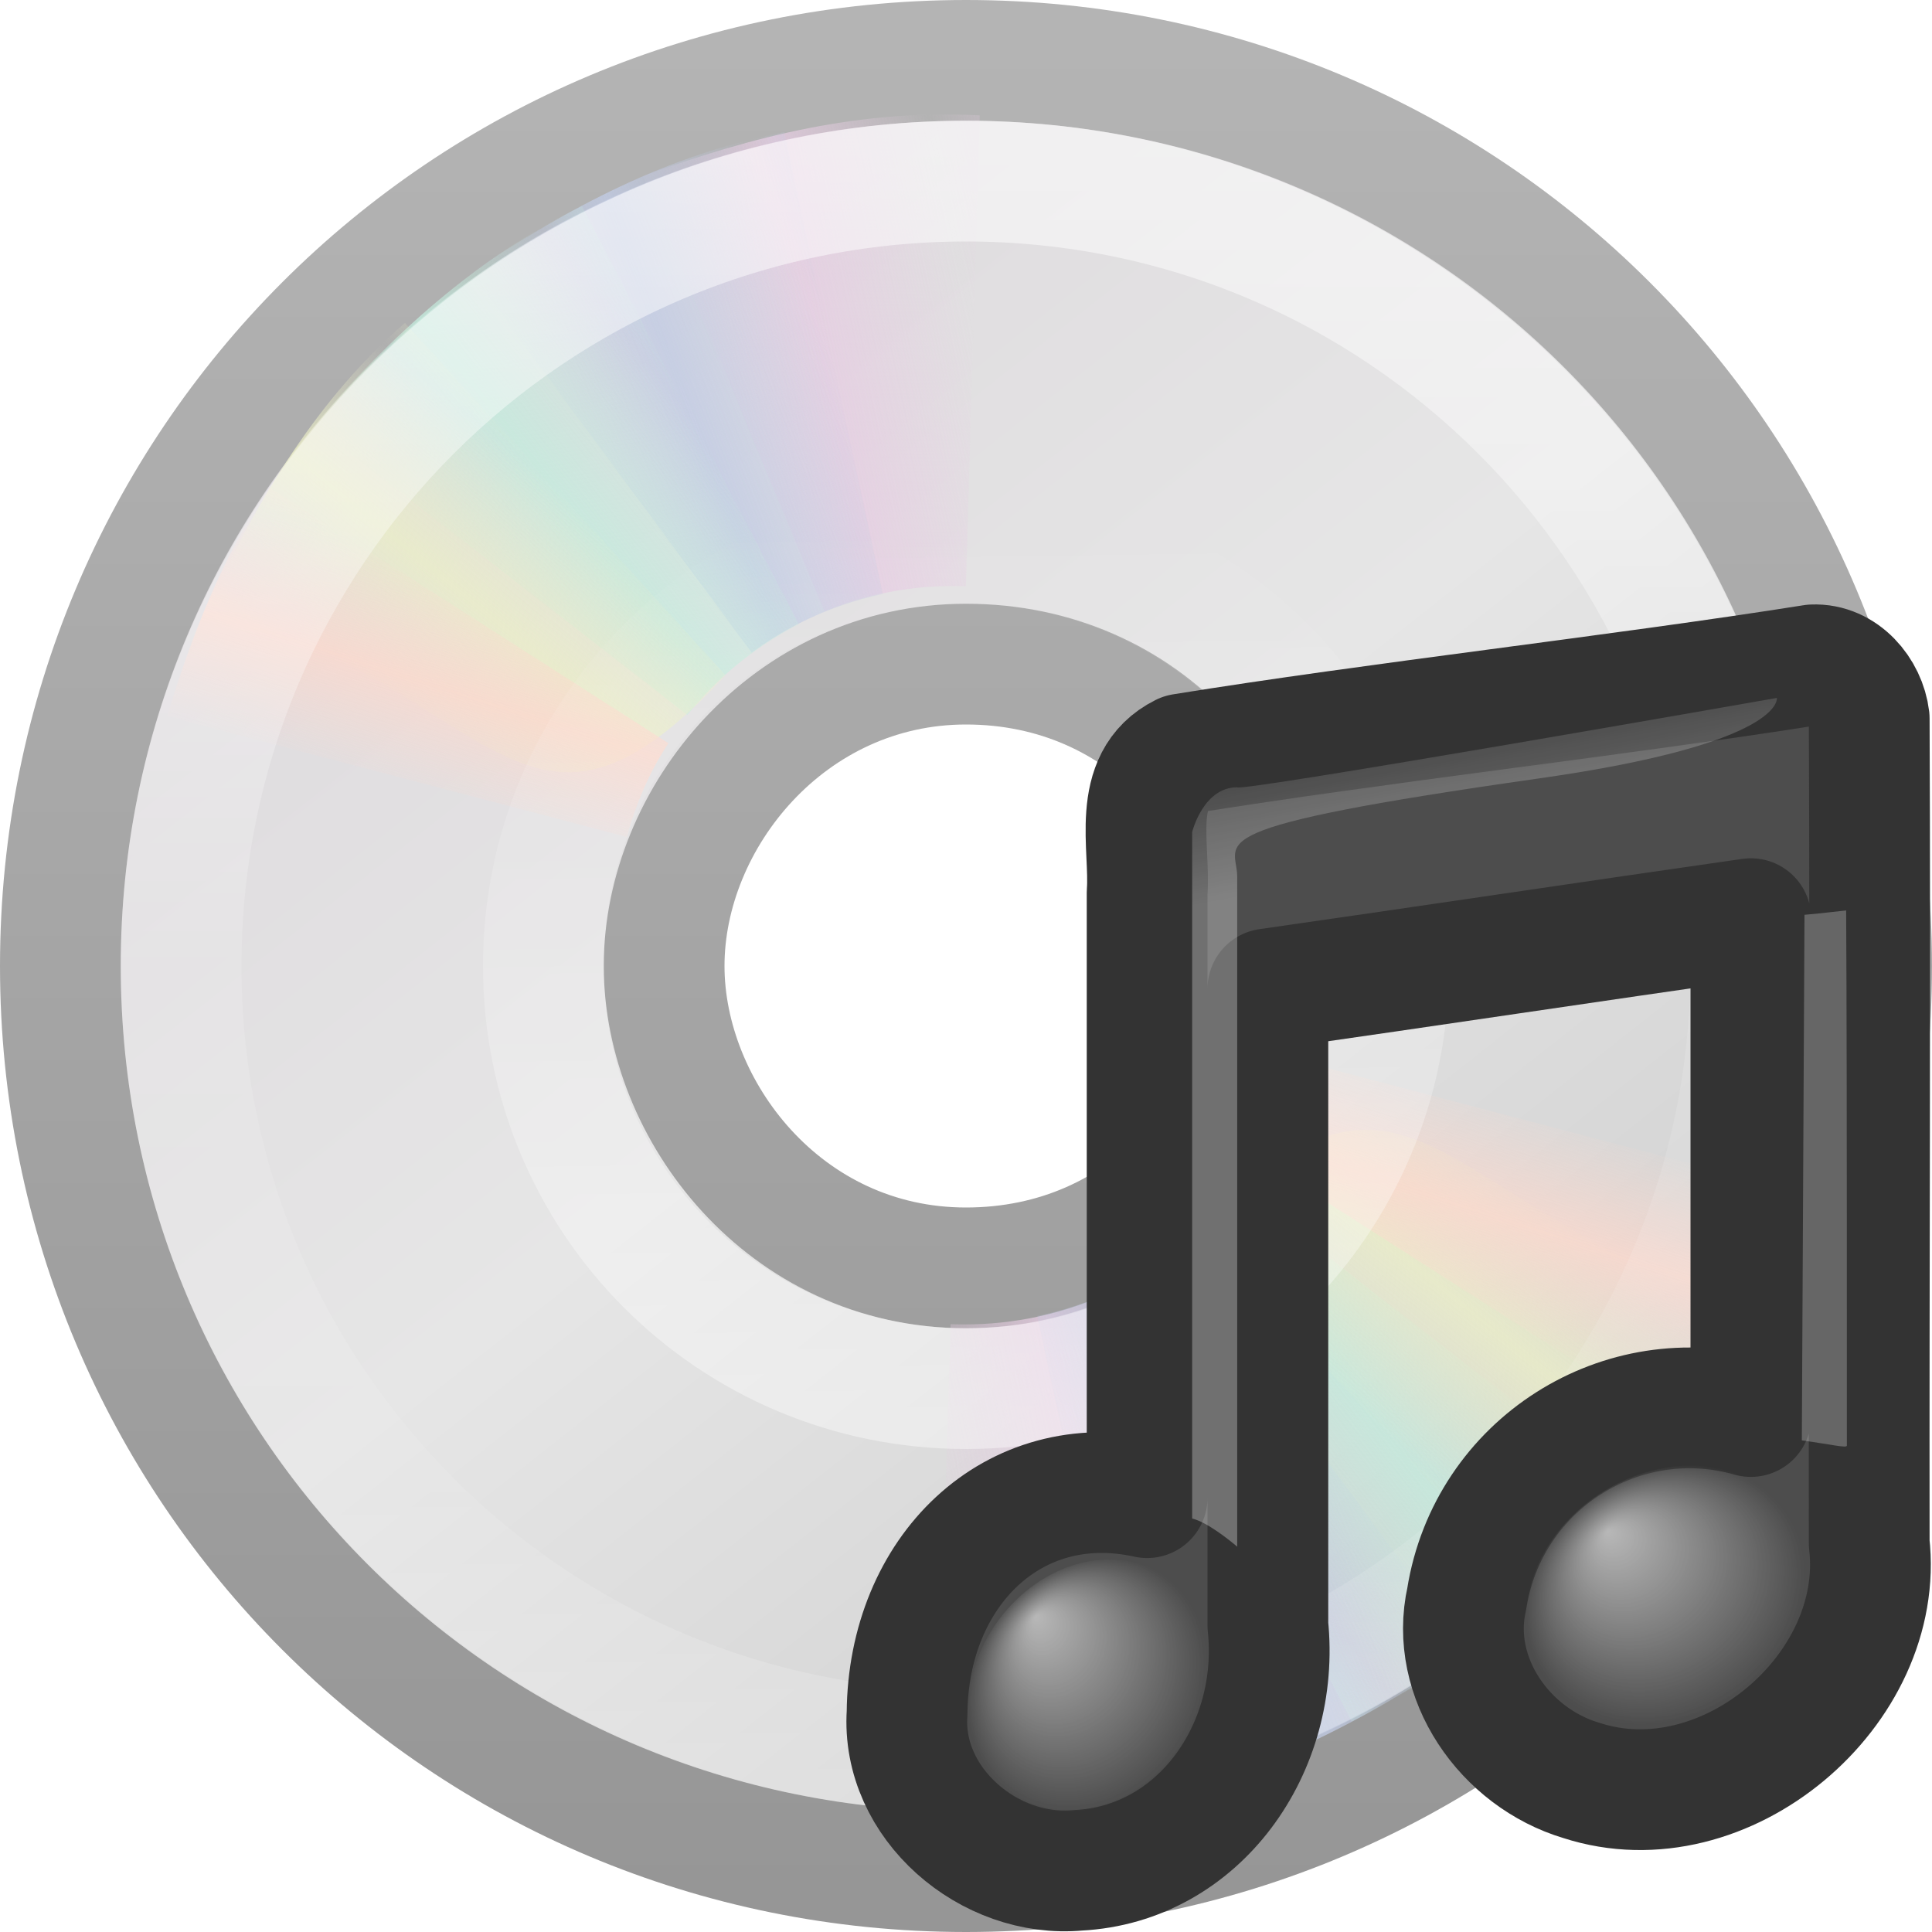
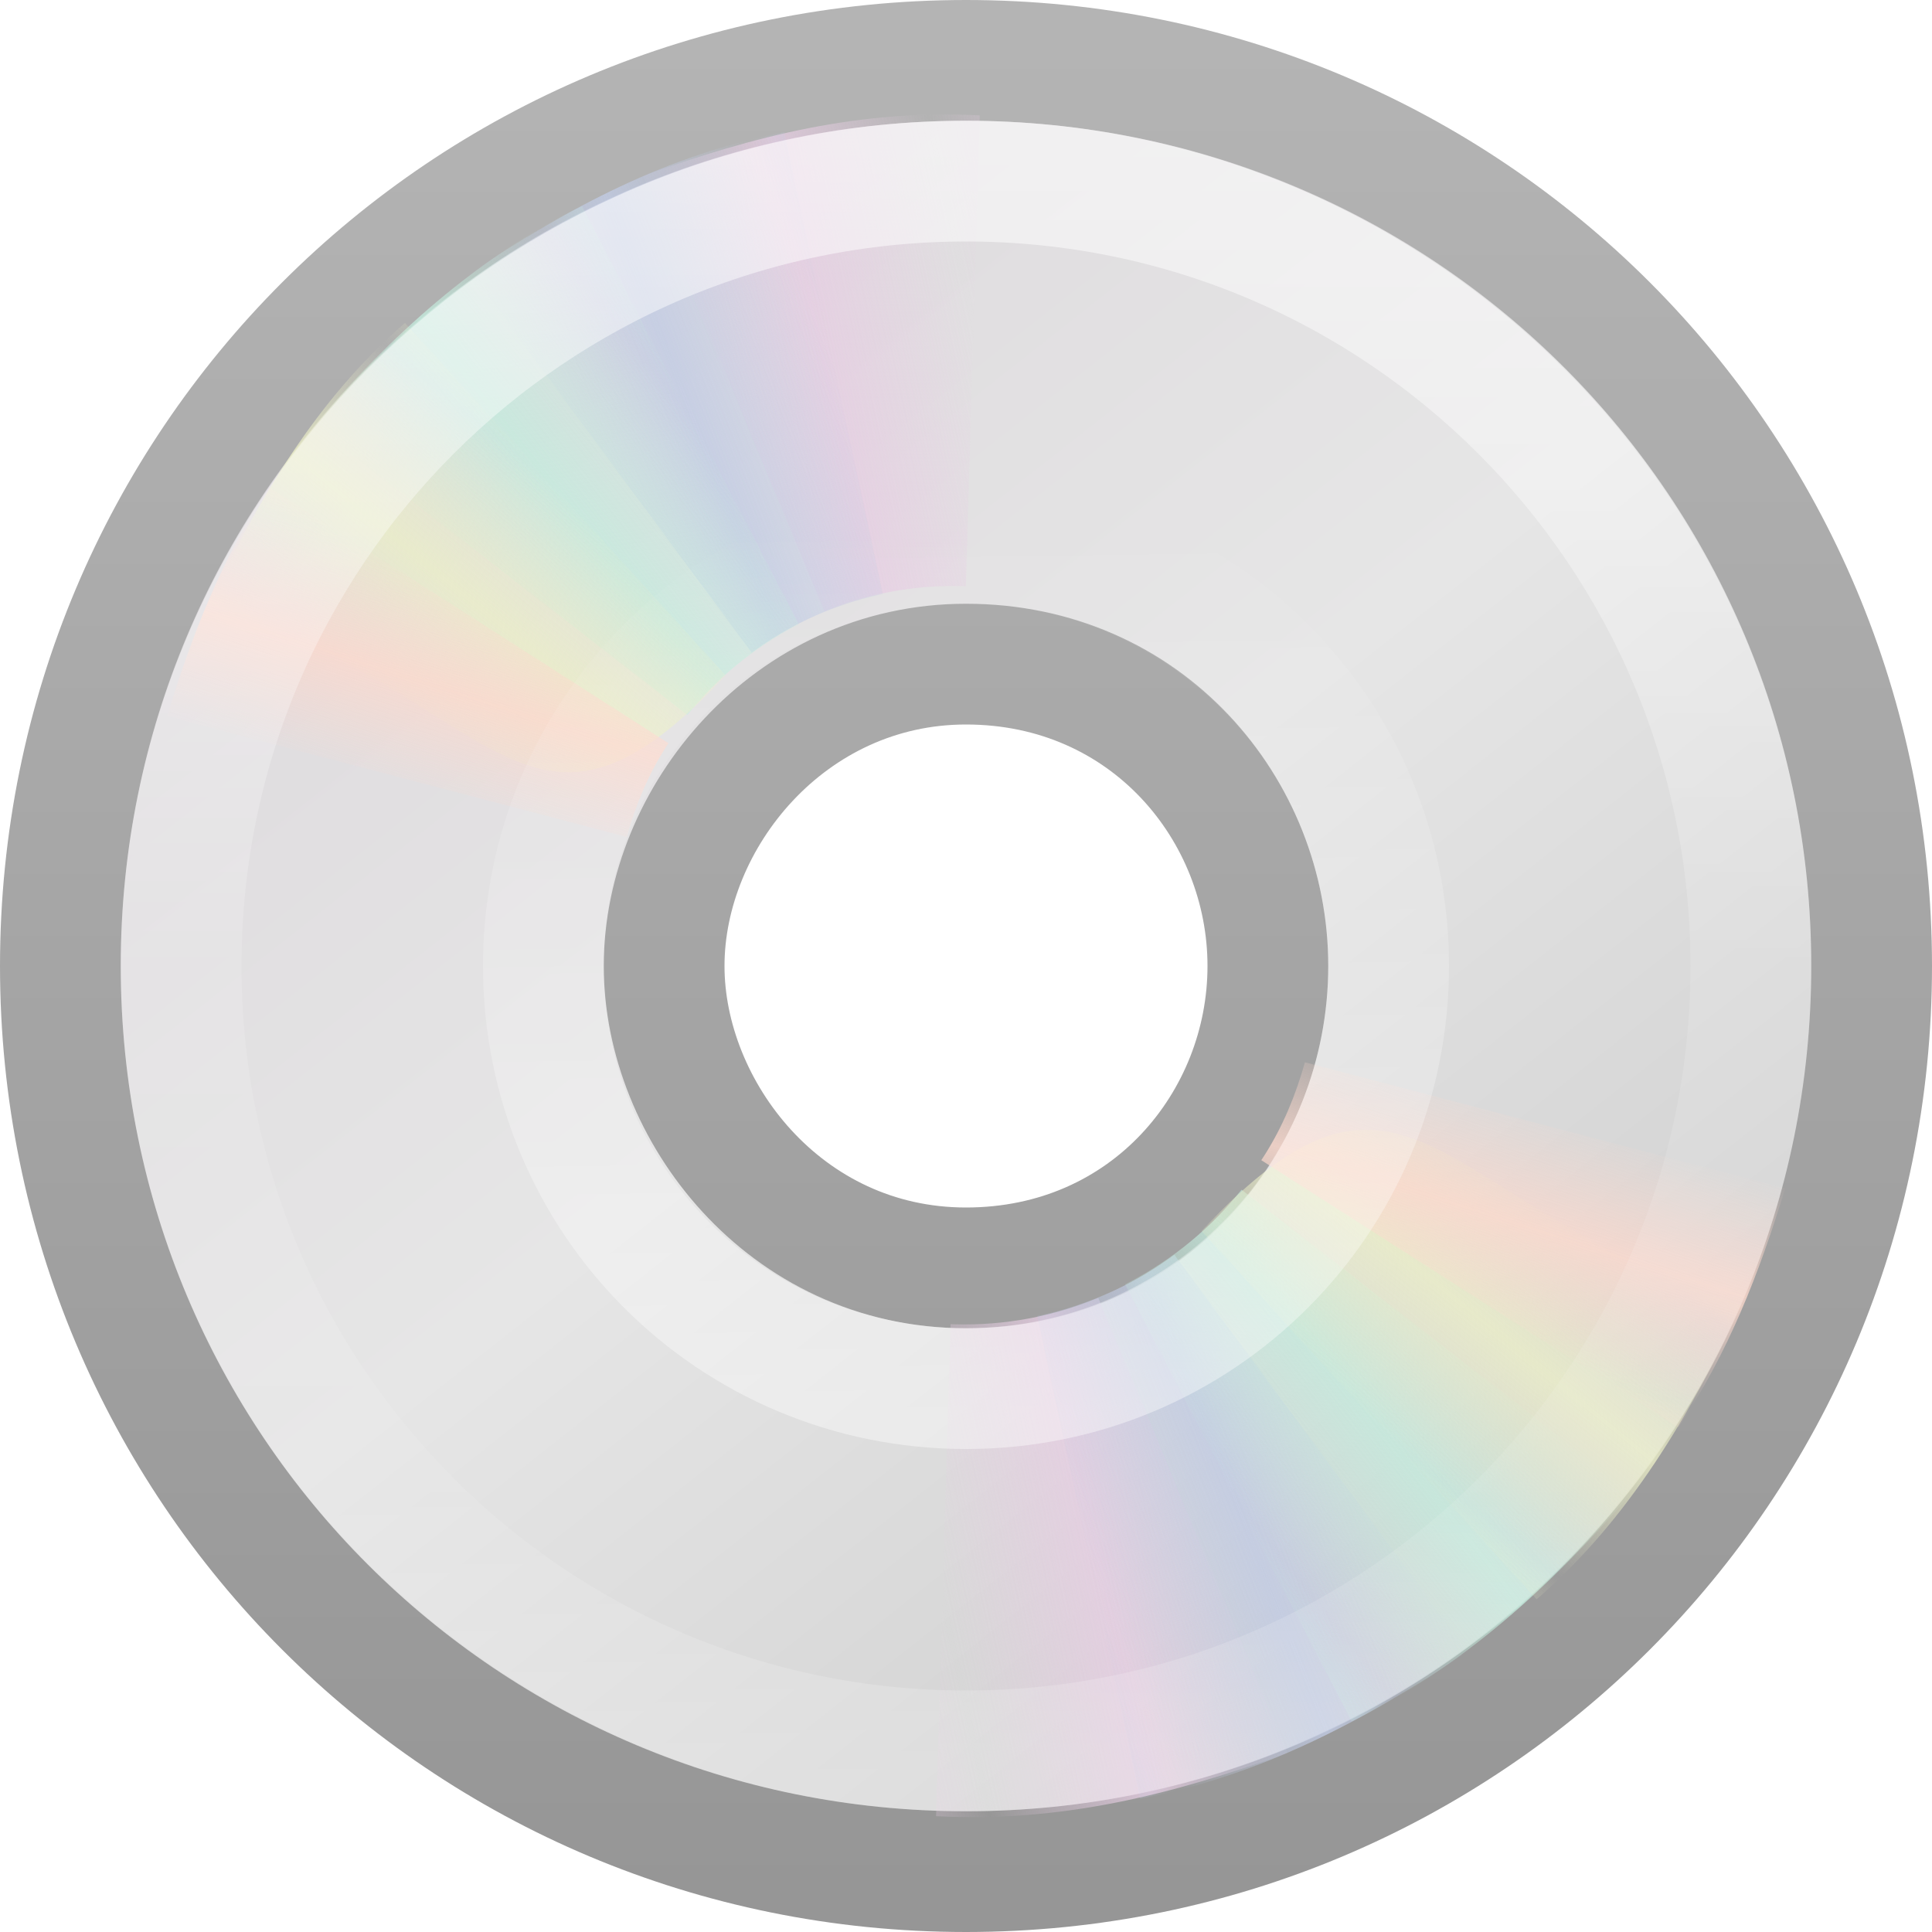
- <svg xmlns="http://www.w3.org/2000/svg" xmlns:xlink="http://www.w3.org/1999/xlink" width="16px" height="16px" id="svg3468" version="1.1">
-   <defs id="defs3470">
-     <radialGradient xlink:href="#linearGradient7067-5" id="radialGradient3328" gradientUnits="userSpaceOnUse" gradientTransform="matrix(0.1722992,-0.03416223,0.00604943,0.1816205,5.819533,7.084759)" cx="17.059" cy="41.059" fx="14.688" fy="37.456" r="5.738" />
-     <linearGradient id="linearGradient7067-5">
-       <stop id="stop7069-9" style="stop-color:white;stop-opacity:1" offset="0" />
-       <stop id="stop7071-3" style="stop-color:white;stop-opacity:0" offset="1" />
-     </linearGradient>
-     <linearGradient xlink:href="#linearGradient2372-9" id="linearGradient3340" gradientUnits="userSpaceOnUse" gradientTransform="matrix(0.08571781,0,0,0.08522814,7.917625,-4.307612)" x1="28.503" y1="137.539" x2="26.257" y2="125.391" />
-     <linearGradient id="linearGradient2372-9">
-       <stop id="stop2374-9" style="stop-color:white;stop-opacity:1" offset="0" />
-       <stop id="stop2376-4" style="stop-color:white;stop-opacity:0.345" offset="1" />
-     </linearGradient>
-     <radialGradient xlink:href="#linearGradient3668-5" id="radialGradient3334" gradientUnits="userSpaceOnUse" gradientTransform="matrix(0.2011694,-0.03223979,0.00439091,0.1858569,10.17836,6.124803)" cx="17.059" cy="41.059" fx="14.758" fy="37.841" r="5.738" />
-     <linearGradient id="linearGradient3668-5">
-       <stop id="stop3670-7" style="stop-color:white;stop-opacity:1" offset="0" />
-       <stop id="stop3672-4" style="stop-color:white;stop-opacity:0" offset="1" />
-     </linearGradient>
-     <linearGradient xlink:href="#linearGradient2372-9" id="linearGradient3337" gradientUnits="userSpaceOnUse" gradientTransform="matrix(0.1634728,0,0,0.08545271,11.12267,-4.958012)" x1="28.739" y1="144.117" x2="26.257" y2="125.391" />
-     <linearGradient x1="12.274" y1="32.416" x2="35.391" y2="14.203" id="linearGradient4083" xlink:href="#linearGradient3263" gradientUnits="userSpaceOnUse" gradientTransform="matrix(0,0.4285752,-0.4285752,0,17.90009,-2.285806)" />
-     <linearGradient x1="12.274" y1="32.416" x2="35.391" y2="14.203" id="linearGradient3263" gradientUnits="userSpaceOnUse">
-       <stop id="stop3265" style="stop-color:#dedbde;stop-opacity:1" offset="0" />
-       <stop id="stop3267" style="stop-color:#e6e6e6;stop-opacity:1" offset="0.5" />
-       <stop id="stop3269" style="stop-color:#d2d2d2;stop-opacity:1" offset="1" />
-     </linearGradient>
-     <linearGradient x1="-21.916" y1="3" x2="-21.916" y2="45.033" id="linearGradient4085" xlink:href="#linearGradient3772" gradientUnits="userSpaceOnUse" gradientTransform="matrix(0.3658536,0,0,0.3658536,17.60917,-0.7804867)" />
-     <linearGradient id="linearGradient3772">
-       <stop id="stop3774" style="stop-color:#b4b4b4;stop-opacity:1" offset="0" />
-       <stop id="stop3776" style="stop-color:#969696;stop-opacity:1" offset="1" />
-     </linearGradient>
-     <linearGradient x1="20.58" y1="10.775" x2="24.274" y2="9.862" id="linearGradient3312" xlink:href="#linearGradient3487" gradientUnits="userSpaceOnUse" spreadMethod="reflect" />
-     <linearGradient id="linearGradient3487">
-       <stop id="stop3489" style="stop-color:#e6cde2;stop-opacity:1" offset="0" />
-       <stop id="stop3491" style="stop-color:#e6cde2;stop-opacity:0" offset="1" />
-     </linearGradient>
-     <linearGradient x1="17.495" y1="11.2" x2="21.047" y2="9.796" id="linearGradient3314" xlink:href="#linearGradient3495" gradientUnits="userSpaceOnUse" spreadMethod="reflect" />
-     <linearGradient id="linearGradient3495">
-       <stop id="stop3497" style="stop-color:#c1cbe4;stop-opacity:1" offset="0" />
-       <stop id="stop3499" style="stop-color:#c1cbe4;stop-opacity:0" offset="1" />
-     </linearGradient>
-     <linearGradient x1="14.085" y1="13.046" x2="16.994" y2="10.732" id="linearGradient3316" xlink:href="#linearGradient3503" gradientUnits="userSpaceOnUse" spreadMethod="reflect" />
-     <linearGradient id="linearGradient3503">
-       <stop id="stop3505" style="stop-color:#c4ebdd;stop-opacity:1" offset="0" />
-       <stop id="stop3507" style="stop-color:#c4ebdd;stop-opacity:0" offset="1" />
-     </linearGradient>
-     <linearGradient x1="12.372" y1="16.188" x2="14.609" y2="13.462" id="linearGradient3318" xlink:href="#linearGradient3511" gradientUnits="userSpaceOnUse" spreadMethod="reflect" />
-     <linearGradient id="linearGradient3511">
-       <stop id="stop3513" style="stop-color:#ebeec7;stop-opacity:1" offset="0" />
-       <stop id="stop3515" style="stop-color:#ebeec7;stop-opacity:0" offset="1" />
-     </linearGradient>
-     <linearGradient x1="10.609" y1="17.886" x2="9.73" y2="20.613" id="linearGradient3320" xlink:href="#linearGradient3519" gradientUnits="userSpaceOnUse" spreadMethod="reflect" />
-     <linearGradient id="linearGradient3519">
-       <stop id="stop3521" style="stop-color:#fcd9cd;stop-opacity:1" offset="0" />
-       <stop id="stop3523" style="stop-color:#fcd9cd;stop-opacity:0" offset="1" />
-     </linearGradient>
-     <linearGradient x1="20.58" y1="10.775" x2="24.274" y2="9.862" id="linearGradient3301" xlink:href="#linearGradient3487" gradientUnits="userSpaceOnUse" spreadMethod="reflect" />
-     <linearGradient x1="17.495" y1="11.2" x2="21.047" y2="9.796" id="linearGradient3303" xlink:href="#linearGradient3495" gradientUnits="userSpaceOnUse" spreadMethod="reflect" />
-     <linearGradient x1="14.085" y1="13.046" x2="16.994" y2="10.732" id="linearGradient3305" xlink:href="#linearGradient3503" gradientUnits="userSpaceOnUse" spreadMethod="reflect" />
-     <linearGradient x1="12.372" y1="16.188" x2="14.609" y2="13.462" id="linearGradient3307" xlink:href="#linearGradient3511" gradientUnits="userSpaceOnUse" spreadMethod="reflect" />
-     <linearGradient x1="10.609" y1="17.886" x2="9.73" y2="20.613" id="linearGradient3309" xlink:href="#linearGradient3519" gradientUnits="userSpaceOnUse" spreadMethod="reflect" />
-     <linearGradient x1="18.776" y1="4.038" x2="18.203" y2="45.962" id="linearGradient3054" xlink:href="#linearGradient6036" gradientUnits="userSpaceOnUse" gradientTransform="matrix(0.1767888,0,0,-0.1767887,3.695722,12.41972)" />
-     <linearGradient id="linearGradient6036">
-       <stop id="stop6038" style="stop-color:#ffffff;stop-opacity:1" offset="0" />
-       <stop id="stop6040" style="stop-color:#ffffff;stop-opacity:0" offset="1" />
-     </linearGradient>
+ <svg xmlns="http://www.w3.org/2000/svg" xmlns:xlink="http://www.w3.org/1999/xlink" version="1.1" width="16" height="16" id="svg4087">
+   <defs id="defs4089">
+     <linearGradient x1="71.204" y1="6.238" x2="71.204" y2="44.341" id="linearGradient3194" xlink:href="#linearGradient4011" gradientUnits="userSpaceOnUse" gradientTransform="matrix(0.3513514,0,0,0.3513514,-17.20367,-0.9093005)" />
    <linearGradient id="linearGradient4011">
      <stop id="stop4013" style="stop-color:#ffffff;stop-opacity:1" offset="0" />
      <stop id="stop4015" style="stop-color:#ffffff;stop-opacity:0.235" offset="0.508" />
      <stop id="stop4017" style="stop-color:#ffffff;stop-opacity:0.157" offset="0.835" />
      <stop id="stop4019" style="stop-color:#ffffff;stop-opacity:0.392" offset="1" />
    </linearGradient>
-     <linearGradient y2="44.341" x2="71.204" y1="6.238" x1="71.204" gradientTransform="matrix(0.3513514,0,0,0.3513514,-17.20367,-0.9093005)" gradientUnits="userSpaceOnUse" id="linearGradient3466" xlink:href="#linearGradient4011" />
+     <linearGradient x1="18.776" y1="4.038" x2="18.203" y2="45.962" id="linearGradient3054" xlink:href="#linearGradient6036" gradientUnits="userSpaceOnUse" gradientTransform="matrix(0.1767888,0,0,-0.1767887,3.695722,12.41972)" />
+     <linearGradient id="linearGradient6036">
+       <stop id="stop6038" style="stop-color:#ffffff;stop-opacity:1" offset="0" />
+       <stop id="stop6040" style="stop-color:#ffffff;stop-opacity:0" offset="1" />
+     </linearGradient>
+     <linearGradient x1="20.58" y1="10.775" x2="24.274" y2="9.862" id="linearGradient3301" xlink:href="#linearGradient3487" gradientUnits="userSpaceOnUse" spreadMethod="reflect" />
+     <linearGradient id="linearGradient3487">
+       <stop id="stop3489" style="stop-color:#e6cde2;stop-opacity:1" offset="0" />
+       <stop id="stop3491" style="stop-color:#e6cde2;stop-opacity:0" offset="1" />
+     </linearGradient>
+     <linearGradient x1="17.495" y1="11.2" x2="21.047" y2="9.796" id="linearGradient3303" xlink:href="#linearGradient3495" gradientUnits="userSpaceOnUse" spreadMethod="reflect" />
+     <linearGradient id="linearGradient3495">
+       <stop id="stop3497" style="stop-color:#c1cbe4;stop-opacity:1" offset="0" />
+       <stop id="stop3499" style="stop-color:#c1cbe4;stop-opacity:0" offset="1" />
+     </linearGradient>
+     <linearGradient x1="14.085" y1="13.046" x2="16.994" y2="10.732" id="linearGradient3305" xlink:href="#linearGradient3503" gradientUnits="userSpaceOnUse" spreadMethod="reflect" />
+     <linearGradient id="linearGradient3503">
+       <stop id="stop3505" style="stop-color:#c4ebdd;stop-opacity:1" offset="0" />
+       <stop id="stop3507" style="stop-color:#c4ebdd;stop-opacity:0" offset="1" />
+     </linearGradient>
+     <linearGradient x1="12.372" y1="16.188" x2="14.609" y2="13.462" id="linearGradient3307" xlink:href="#linearGradient3511" gradientUnits="userSpaceOnUse" spreadMethod="reflect" />
+     <linearGradient id="linearGradient3511">
+       <stop id="stop3513" style="stop-color:#ebeec7;stop-opacity:1" offset="0" />
+       <stop id="stop3515" style="stop-color:#ebeec7;stop-opacity:0" offset="1" />
+     </linearGradient>
+     <linearGradient x1="10.609" y1="17.886" x2="9.73" y2="20.613" id="linearGradient3309" xlink:href="#linearGradient3519" gradientUnits="userSpaceOnUse" spreadMethod="reflect" />
+     <linearGradient id="linearGradient3519">
+       <stop id="stop3521" style="stop-color:#fcd9cd;stop-opacity:1" offset="0" />
+       <stop id="stop3523" style="stop-color:#fcd9cd;stop-opacity:0" offset="1" />
+     </linearGradient>
+     <linearGradient x1="20.58" y1="10.775" x2="24.274" y2="9.862" id="linearGradient3312" xlink:href="#linearGradient3487" gradientUnits="userSpaceOnUse" spreadMethod="reflect" />
+     <linearGradient x1="17.495" y1="11.2" x2="21.047" y2="9.796" id="linearGradient3314" xlink:href="#linearGradient3495" gradientUnits="userSpaceOnUse" spreadMethod="reflect" />
+     <linearGradient x1="14.085" y1="13.046" x2="16.994" y2="10.732" id="linearGradient3316" xlink:href="#linearGradient3503" gradientUnits="userSpaceOnUse" spreadMethod="reflect" />
+     <linearGradient x1="12.372" y1="16.188" x2="14.609" y2="13.462" id="linearGradient3318" xlink:href="#linearGradient3511" gradientUnits="userSpaceOnUse" spreadMethod="reflect" />
+     <linearGradient x1="10.609" y1="17.886" x2="9.73" y2="20.613" id="linearGradient3320" xlink:href="#linearGradient3519" gradientUnits="userSpaceOnUse" spreadMethod="reflect" />
+     <linearGradient x1="12.274" y1="32.416" x2="35.391" y2="14.203" id="linearGradient3263" gradientUnits="userSpaceOnUse">
+       <stop id="stop3265" style="stop-color:#dedbde;stop-opacity:1" offset="0" />
+       <stop id="stop3267" style="stop-color:#e6e6e6;stop-opacity:1" offset="0.5" />
+       <stop id="stop3269" style="stop-color:#d2d2d2;stop-opacity:1" offset="1" />
+     </linearGradient>
+     <linearGradient id="linearGradient3772">
+       <stop id="stop3774" style="stop-color:#b4b4b4;stop-opacity:1" offset="0" />
+       <stop id="stop3776" style="stop-color:#969696;stop-opacity:1" offset="1" />
+     </linearGradient>
+     <linearGradient x1="12.274" y1="32.416" x2="35.391" y2="14.203" id="linearGradient4083" xlink:href="#linearGradient3263" gradientUnits="userSpaceOnUse" gradientTransform="matrix(0,0.4285752,-0.4285752,0,17.90009,-2.285806)" />
+     <linearGradient x1="-21.916" y1="3" x2="-21.916" y2="45.033" id="linearGradient4085" xlink:href="#linearGradient3772" gradientUnits="userSpaceOnUse" gradientTransform="matrix(0.3658536,0,0,0.3658536,17.60917,-0.7804867)" />
  </defs>
  <g id="layer1">
-     <g id="layer1-4">
-       <path d="m 15.5,8 c 0,-4.157 -3.343,-7.5 -7.5,-7.5 -4.157,0 -7.5,3.343 -7.5,7.5 C 0.5,12.157 3.843,15.5 8,15.5 12.157,15.5 15.5,12.157 15.5,8 z m -5,0 C 10.5,9.294 9.506,10.5 8,10.5 6.494,10.5 5.5,9.193 5.5,8 c 0,-1.227 1.035,-2.5 2.5,-2.5 1.499,0 2.5,1.206 2.5,2.5 z" id="path2781" style="fill:url(#linearGradient4083);fill-rule:nonzero;stroke:url(#linearGradient4085);stroke-width:1;stroke-miterlimit:4;stroke-opacity:1" />
-       <g transform="matrix(0.3357395,0,0,0.3357395,-0.1714995,-0.3919647)" id="g3527">
-         <path d="M 15.857,5.731 20.625,16.344 C 21.66,15.885 22.795,15.625 24,15.625 c 0.032,0 0.062,-3.6e-4 0.094,0 L 24.108,4.005 c -2.942,-0.071 -5.543,0.657 -8.251,1.726 l 10e-7,0 z" transform="matrix(0.9996011,0.02824295,-0.02824295,0.9996011,0.6924114,-0.6708346)" id="path3296" style="opacity:0.8;fill:url(#linearGradient3312);fill-opacity:1;fill-rule:nonzero;stroke:none" />
-         <path d="m 12.121,7.906 6.931,9.36 c 0.913,-0.67 1.966,-1.167 3.143,-1.425 0.031,-0.007 0.06,-0.014 0.092,-0.02 L 19.857,4.426 c -2.889,0.561 -5.32,1.856 -7.736,3.48 l 0,0 z" id="path3308" style="opacity:0.8;fill:url(#linearGradient3314);fill-opacity:1;fill-rule:nonzero;stroke:none" />
-         <path d="m 8.252,11.647 9.214,7.156 c 0.709,-0.883 1.597,-1.636 2.667,-2.19 0.028,-0.015 0.055,-0.029 0.083,-0.043 L 14.866,6.251 C 12.221,7.541 10.166,9.452 8.252,11.647 z" id="path3310" style="opacity:0.8;fill:url(#linearGradient3316);fill-opacity:1;fill-rule:nonzero;stroke:none" />
-         <path d="m 5.633,16.074 c 7.175,2.242 7.85,7.031 12.777,1.754 L 10.5,9.132 C 8.279,11.063 6.913,13.459 5.633,16.074 z" id="path3312" style="opacity:0.8;fill:url(#linearGradient3318);fill-opacity:1;fill-rule:nonzero;stroke:none" />
-         <path d="M 7.155,13.193 C 5.972,14.945 5.248,16.83 4.63,18.837 L 15.969,21.812 C 16.184,21.049 16.487,20.298 16.938,19.594 16.955,19.567 16.982,19.527 17,19.5 L 7.155,13.193 z" id="path3314" style="opacity:0.8;fill:url(#linearGradient3320);fill-opacity:1;fill-rule:nonzero;stroke:none" />
-       </g>
-       <g transform="matrix(-0.3507965,0,0,-0.3507965,16.40891,16.4487)" id="g3297">
-         <path d="M 15.857,5.731 20.625,16.344 C 21.66,15.885 22.795,15.625 24,15.625 c 0.032,0 0.062,-3.6e-4 0.094,0 L 24.108,4.005 c -2.942,-0.071 -5.543,0.657 -8.251,1.726 l 10e-7,0 z" transform="matrix(0.9996011,0.02824295,-0.02824295,0.9996011,0.6924114,-0.6708346)" id="path3299" style="opacity:0.8;fill:url(#linearGradient3301);fill-opacity:1;fill-rule:nonzero;stroke:none" />
-         <path d="m 12.121,7.906 6.931,9.36 c 0.913,-0.67 1.966,-1.167 3.143,-1.425 0.031,-0.007 0.06,-0.014 0.092,-0.02 L 19.857,4.426 c -2.889,0.561 -5.32,1.856 -7.736,3.48 l 0,0 z" id="path3301" style="opacity:0.8;fill:url(#linearGradient3303);fill-opacity:1;fill-rule:nonzero;stroke:none" />
-         <path d="m 8.252,11.647 9.214,7.156 c 0.709,-0.883 1.597,-1.636 2.667,-2.19 0.028,-0.015 0.055,-0.029 0.083,-0.043 L 14.866,6.251 C 12.221,7.541 10.166,9.452 8.252,11.647 z" id="path3303" style="opacity:0.8;fill:url(#linearGradient3305);fill-opacity:1;fill-rule:nonzero;stroke:none" />
-         <path d="m 5.633,16.074 c 7.175,2.242 7.85,7.031 12.777,1.754 L 10.5,9.132 C 8.279,11.063 6.913,13.459 5.633,16.074 z" id="path3305" style="opacity:0.8;fill:url(#linearGradient3307);fill-opacity:1;fill-rule:nonzero;stroke:none" />
-         <path d="M 7.155,13.193 C 5.972,14.945 5.248,16.83 4.63,18.837 L 15.969,21.812 C 16.184,21.049 16.487,20.298 16.938,19.594 16.955,19.567 16.982,19.527 17,19.5 L 7.155,13.193 z" id="path3307" style="opacity:0.8;fill:url(#linearGradient3309);fill-opacity:1;fill-rule:nonzero;stroke:none" />
-       </g>
-       <path d="M 8,11.5 C 6.06,11.5 4.5,9.94 4.5,8 4.5,6.06 6.06,4.5 8,4.5 9.94,4.5 11.5,6.06 11.5,8 11.5,9.94 9.94,11.5 8,11.5 l 0,0 0,0 0,0 z" id="path3281" style="opacity:0.4;fill:none;stroke:url(#linearGradient3054);stroke-width:1;stroke-miterlimit:4;stroke-opacity:1" />
-       <path d="M 14.5,8 C 14.5,11.59 11.59,14.5 8,14.5 4.41,14.5 1.5,11.59 1.5,8 c 0,-3.59 2.91,-6.5 6.5,-6.5 3.59,0 6.5,2.91 6.5,6.5 l 0,0 z" id="path8655" style="opacity:0.55;color:#000000;fill:none;stroke:url(#linearGradient3466);stroke-width:1;stroke-linecap:round;stroke-linejoin:round;stroke-miterlimit:4;stroke-opacity:1;stroke-dasharray:none;stroke-dashoffset:0;marker:none;visibility:visible;display:inline;overflow:visible;enable-background:accumulate" />
+     <path d="m 15.5,8 c 0,-4.157 -3.343,-7.5 -7.5,-7.5 -4.157,0 -7.5,3.343 -7.5,7.5 C 0.5,12.157 3.843,15.5 8,15.5 12.157,15.5 15.5,12.157 15.5,8 z m -5,0 C 10.5,9.294 9.506,10.5 8,10.5 6.494,10.5 5.5,9.193 5.5,8 c 0,-1.227 1.035,-2.5 2.5,-2.5 1.499,0 2.5,1.206 2.5,2.5 z" id="path2781" style="fill:url(#linearGradient4083);fill-rule:nonzero;stroke:url(#linearGradient4085);stroke-width:1;stroke-miterlimit:4;stroke-opacity:1" />
+     <g transform="matrix(0.3357395,0,0,0.3357395,-0.1714995,-0.3919647)" id="g3527">
+       <path d="M 15.857,5.731 20.625,16.344 C 21.66,15.885 22.795,15.625 24,15.625 c 0.032,0 0.062,-3.6e-4 0.094,0 L 24.108,4.005 c -2.942,-0.071 -5.543,0.657 -8.251,1.726 l 10e-7,0 z" transform="matrix(0.9996011,0.02824295,-0.02824295,0.9996011,0.6924114,-0.6708346)" id="path3296" style="opacity:0.8;fill:url(#linearGradient3312);fill-opacity:1;fill-rule:nonzero;stroke:none" />
+       <path d="m 12.121,7.906 6.931,9.36 c 0.913,-0.67 1.966,-1.167 3.143,-1.425 0.031,-0.007 0.06,-0.014 0.092,-0.02 L 19.857,4.426 c -2.889,0.561 -5.32,1.856 -7.736,3.48 l 0,0 z" id="path3308" style="opacity:0.8;fill:url(#linearGradient3314);fill-opacity:1;fill-rule:nonzero;stroke:none" />
+       <path d="m 8.252,11.647 9.214,7.156 c 0.709,-0.883 1.597,-1.636 2.667,-2.19 0.028,-0.015 0.055,-0.029 0.083,-0.043 L 14.866,6.251 C 12.221,7.541 10.166,9.452 8.252,11.647 z" id="path3310" style="opacity:0.8;fill:url(#linearGradient3316);fill-opacity:1;fill-rule:nonzero;stroke:none" />
+       <path d="m 5.633,16.074 c 7.175,2.242 7.85,7.031 12.777,1.754 L 10.5,9.132 C 8.279,11.063 6.913,13.459 5.633,16.074 z" id="path3312" style="opacity:0.8;fill:url(#linearGradient3318);fill-opacity:1;fill-rule:nonzero;stroke:none" />
+       <path d="M 7.155,13.193 C 5.972,14.945 5.248,16.83 4.63,18.837 L 15.969,21.812 C 16.184,21.049 16.487,20.298 16.938,19.594 16.955,19.567 16.982,19.527 17,19.5 L 7.155,13.193 z" id="path3314" style="opacity:0.8;fill:url(#linearGradient3320);fill-opacity:1;fill-rule:nonzero;stroke:none" />
    </g>
-     <path d="M 15.015,5.506 C 13.42,5.759 11.387,5.986 9.794,6.244 9.36,6.46 9.528,7.007 9.5,7.393 c -3e-7,1.67 0,3.34 0,5.01 -1.114,-0.246 -1.979,0.614 -1.988,1.783 -0.05,0.75 0.681,1.372 1.417,1.303 0.997,-0.051 1.678,-1.007 1.571,-2.028 -10e-7,-1.67 0,-3.601 0,-5.271 1.315,-0.188 2.685,-0.394 4,-0.582 -10e-7,1.287 0,2.835 0,4.123 -1.067,-0.304 -2.176,0.393 -2.353,1.508 -0.148,0.657 0.316,1.318 0.95,1.506 1.186,0.385 2.523,-0.75 2.383,-1.964 -0.003,-2.277 0.01,-4.554 0,-6.831 C 15.453,5.723 15.264,5.495 15.015,5.506 z" id="path3406" style="fill:#4d4d4d;fill-opacity:1;stroke:#333333;stroke-width:1;stroke-linecap:round;stroke-linejoin:round;stroke-miterlimit:4;stroke-opacity:1;stroke-dasharray:none" />
-     <path d="m 14.922,11.929 0.022,-4.353 c 0.23,-0.021 0.035,-0.003 0.345,-0.036 0.004,0.813 0.006,1.361 0.006,4.432 0,0.023 -0.134,-0.011 -0.372,-0.043 l 2e-6,0 z" id="path3996" style="opacity:0.25;fill:url(#linearGradient3337);fill-opacity:1;fill-rule:evenodd;stroke:none" />
-     <path d="m 14.945,13.012 c 0,0.58 -0.517,1.138 -1.154,1.245 -0.638,0.107 -1.154,-0.276 -1.154,-0.856 0,-0.58 0.517,-1.138 1.154,-1.245 0.638,-0.107 1.154,0.276 1.154,0.856 z" id="path2716" style="opacity:0.6;fill:url(#radialGradient3334);fill-opacity:1;stroke:none" />
-     <path d="m 9.873,12.575 0,-5.685 c 0,0 0.091,-0.369 0.372,-0.37 0.024,0.042 4.47,-0.74 4.47,-0.74 0,0 0.073,0.376 -1.966,0.666 -2.903,0.413 -2.503,0.517 -2.503,0.814 0,0.875 0,2.363 0,5.549 -0.062,-0.053 -0.247,-0.202 -0.372,-0.233 z" id="path2720" style="opacity:0.3;fill:url(#linearGradient3340);fill-opacity:1;fill-rule:evenodd;stroke:none" />
-     <path d="m 9.996,13.769 c 0,0.567 -0.443,1.112 -0.989,1.217 -0.546,0.105 -0.989,-0.27 -0.989,-0.837 0,-0.567 0.443,-1.112 0.989,-1.217 0.546,-0.105 0.989,0.27 0.989,0.837 z" id="path2712" style="opacity:0.6;fill:url(#radialGradient3328);fill-opacity:1;stroke:none" />
+     <g transform="matrix(-0.3507965,0,0,-0.3507965,16.40891,16.4487)" id="g3297">
+       <path d="M 15.857,5.731 20.625,16.344 C 21.66,15.885 22.795,15.625 24,15.625 c 0.032,0 0.062,-3.6e-4 0.094,0 L 24.108,4.005 c -2.942,-0.071 -5.543,0.657 -8.251,1.726 l 10e-7,0 z" transform="matrix(0.9996011,0.02824295,-0.02824295,0.9996011,0.6924114,-0.6708346)" id="path3299" style="opacity:0.8;fill:url(#linearGradient3301);fill-opacity:1;fill-rule:nonzero;stroke:none" />
+       <path d="m 12.121,7.906 6.931,9.36 c 0.913,-0.67 1.966,-1.167 3.143,-1.425 0.031,-0.007 0.06,-0.014 0.092,-0.02 L 19.857,4.426 c -2.889,0.561 -5.32,1.856 -7.736,3.48 l 0,0 z" id="path3301" style="opacity:0.8;fill:url(#linearGradient3303);fill-opacity:1;fill-rule:nonzero;stroke:none" />
+       <path d="m 8.252,11.647 9.214,7.156 c 0.709,-0.883 1.597,-1.636 2.667,-2.19 0.028,-0.015 0.055,-0.029 0.083,-0.043 L 14.866,6.251 C 12.221,7.541 10.166,9.452 8.252,11.647 z" id="path3303" style="opacity:0.8;fill:url(#linearGradient3305);fill-opacity:1;fill-rule:nonzero;stroke:none" />
+       <path d="m 5.633,16.074 c 7.175,2.242 7.85,7.031 12.777,1.754 L 10.5,9.132 C 8.279,11.063 6.913,13.459 5.633,16.074 z" id="path3305" style="opacity:0.8;fill:url(#linearGradient3307);fill-opacity:1;fill-rule:nonzero;stroke:none" />
+       <path d="M 7.155,13.193 C 5.972,14.945 5.248,16.83 4.63,18.837 L 15.969,21.812 C 16.184,21.049 16.487,20.298 16.938,19.594 16.955,19.567 16.982,19.527 17,19.5 L 7.155,13.193 z" id="path3307" style="opacity:0.8;fill:url(#linearGradient3309);fill-opacity:1;fill-rule:nonzero;stroke:none" />
+     </g>
+     <path d="M 8,11.5 C 6.06,11.5 4.5,9.94 4.5,8 4.5,6.06 6.06,4.5 8,4.5 9.94,4.5 11.5,6.06 11.5,8 11.5,9.94 9.94,11.5 8,11.5 l 0,0 0,0 0,0 z" id="path3281" style="opacity:0.4;fill:none;stroke:url(#linearGradient3054);stroke-width:1;stroke-miterlimit:4;stroke-opacity:1" />
+     <path d="M 14.5,8 C 14.5,11.59 11.59,14.5 8,14.5 4.41,14.5 1.5,11.59 1.5,8 c 0,-3.59 2.91,-6.5 6.5,-6.5 3.59,0 6.5,2.91 6.5,6.5 l 0,0 z" id="path8655" style="opacity:0.55;color:#000000;fill:none;stroke:url(#linearGradient3194);stroke-width:1;stroke-linecap:round;stroke-linejoin:round;stroke-miterlimit:4;stroke-opacity:1;stroke-dasharray:none;stroke-dashoffset:0;marker:none;visibility:visible;display:inline;overflow:visible;enable-background:accumulate" />
  </g>
</svg>
